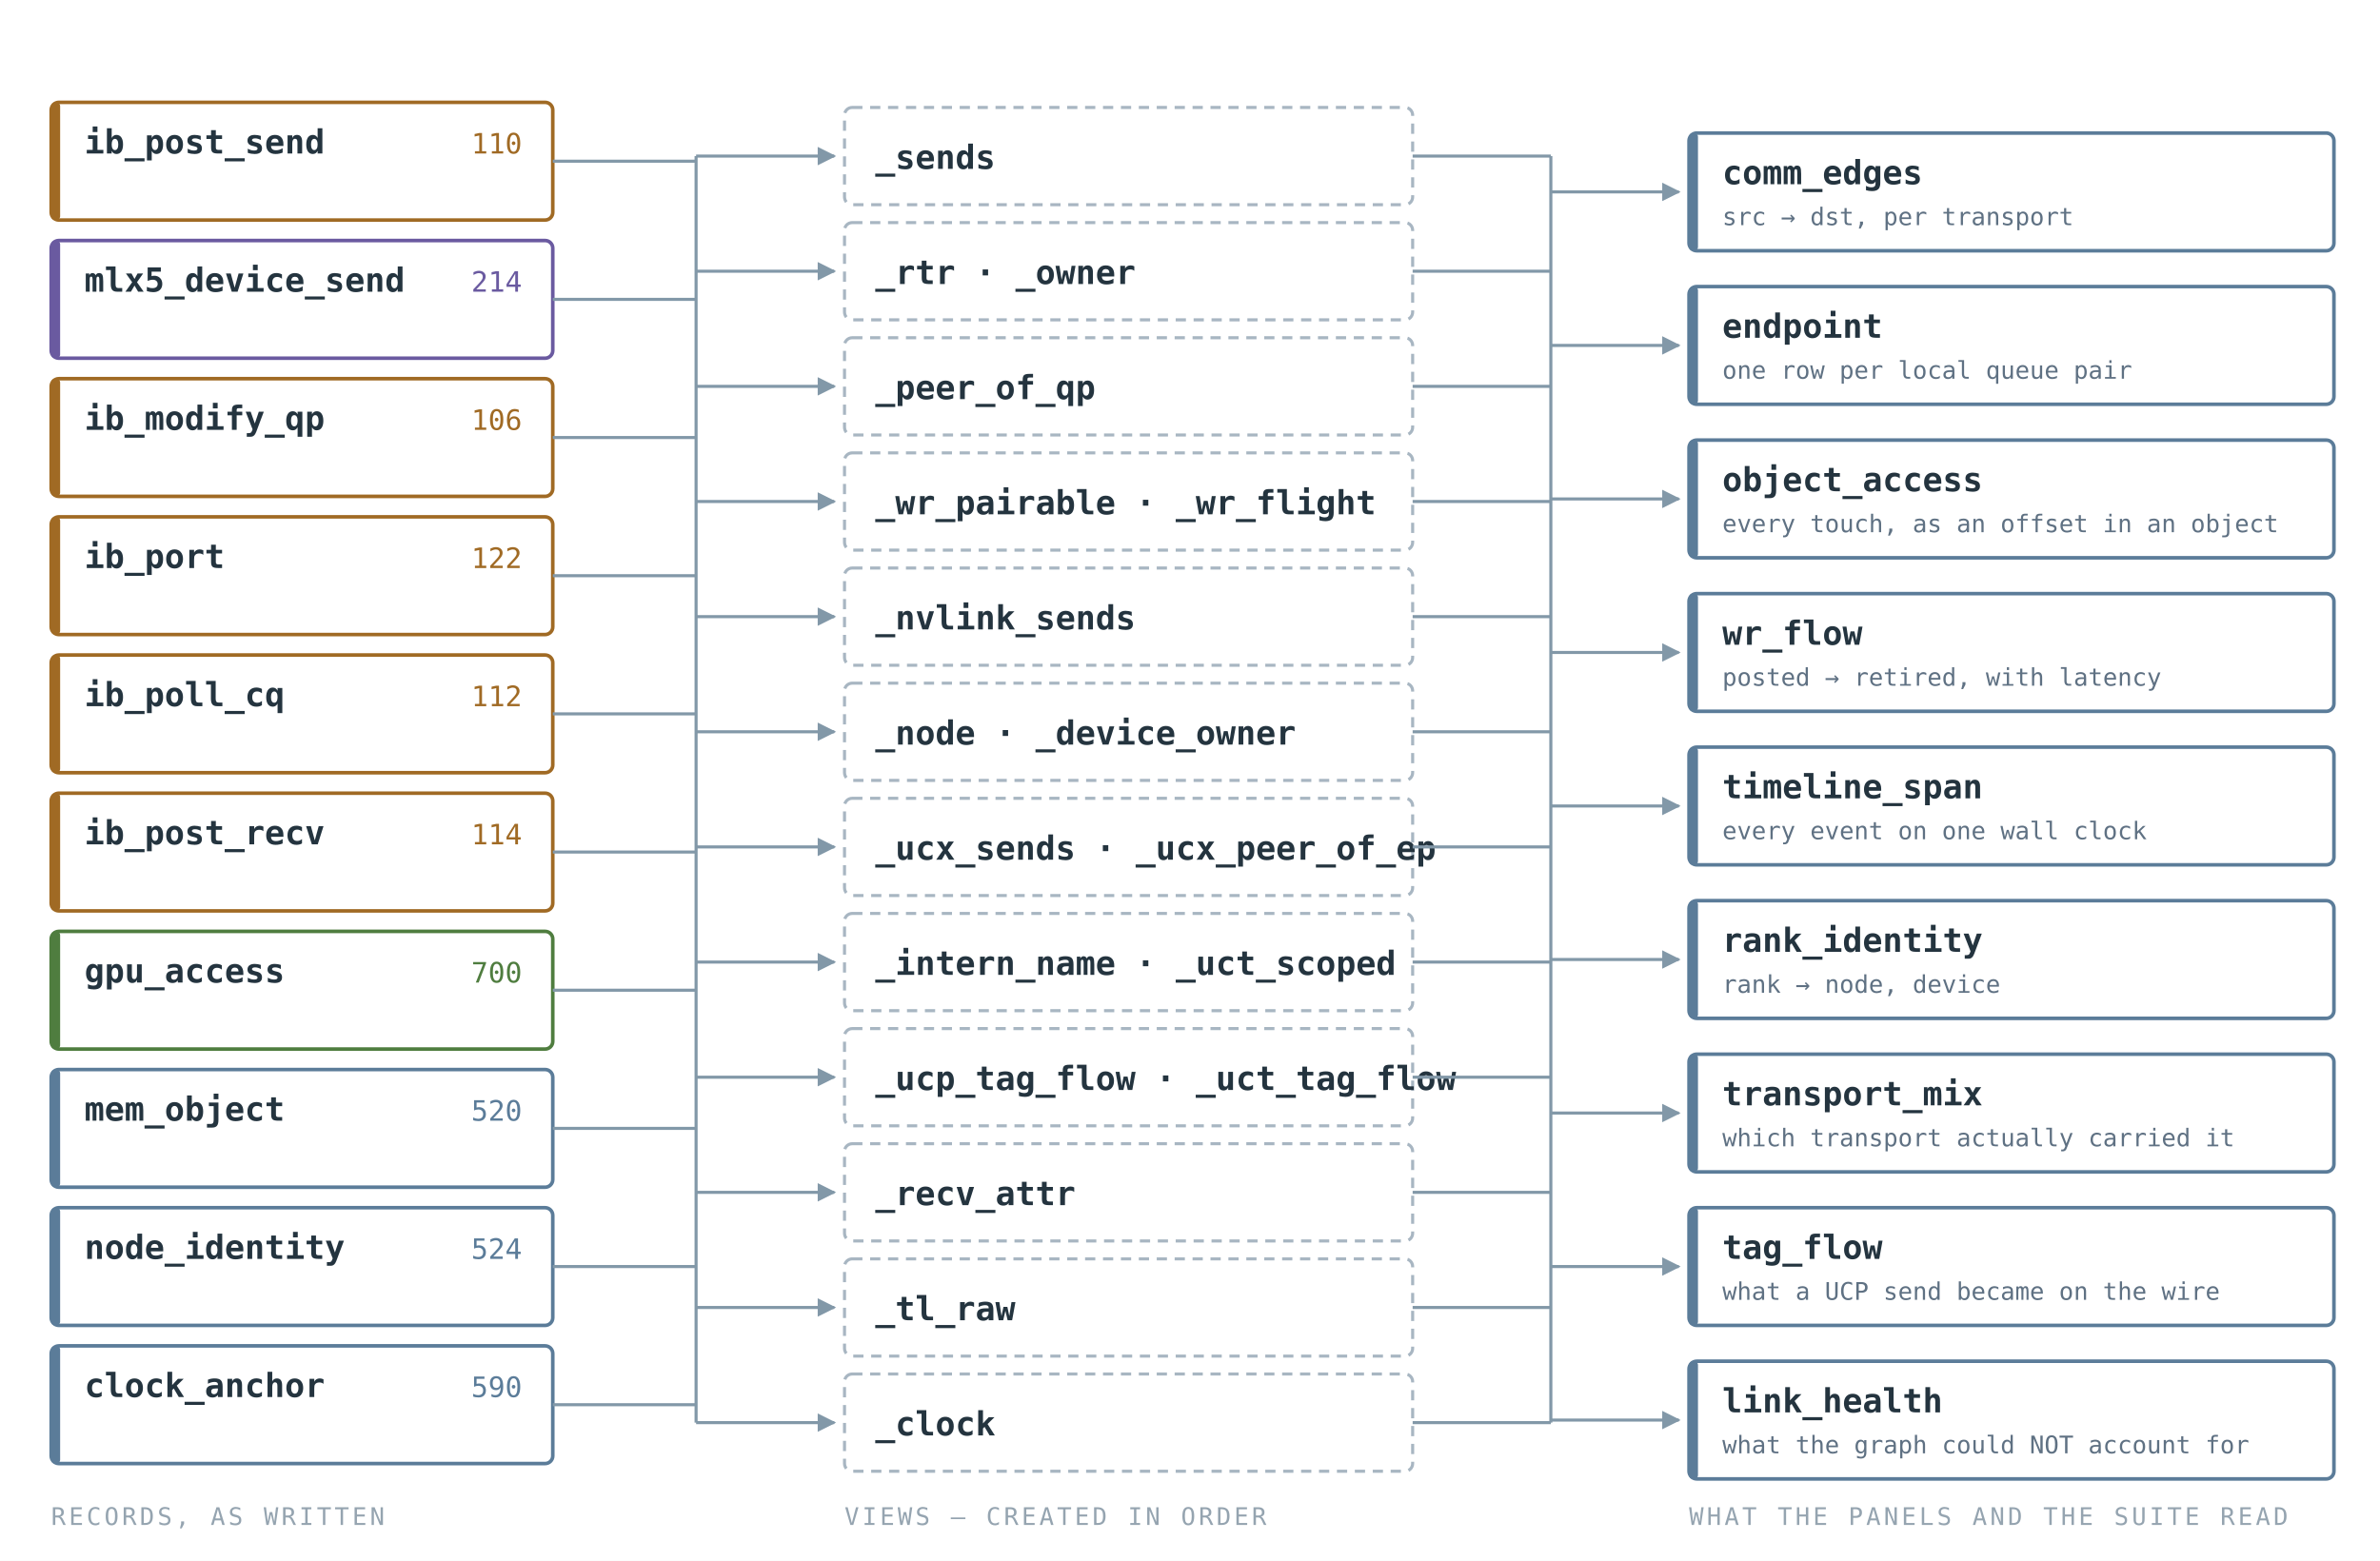
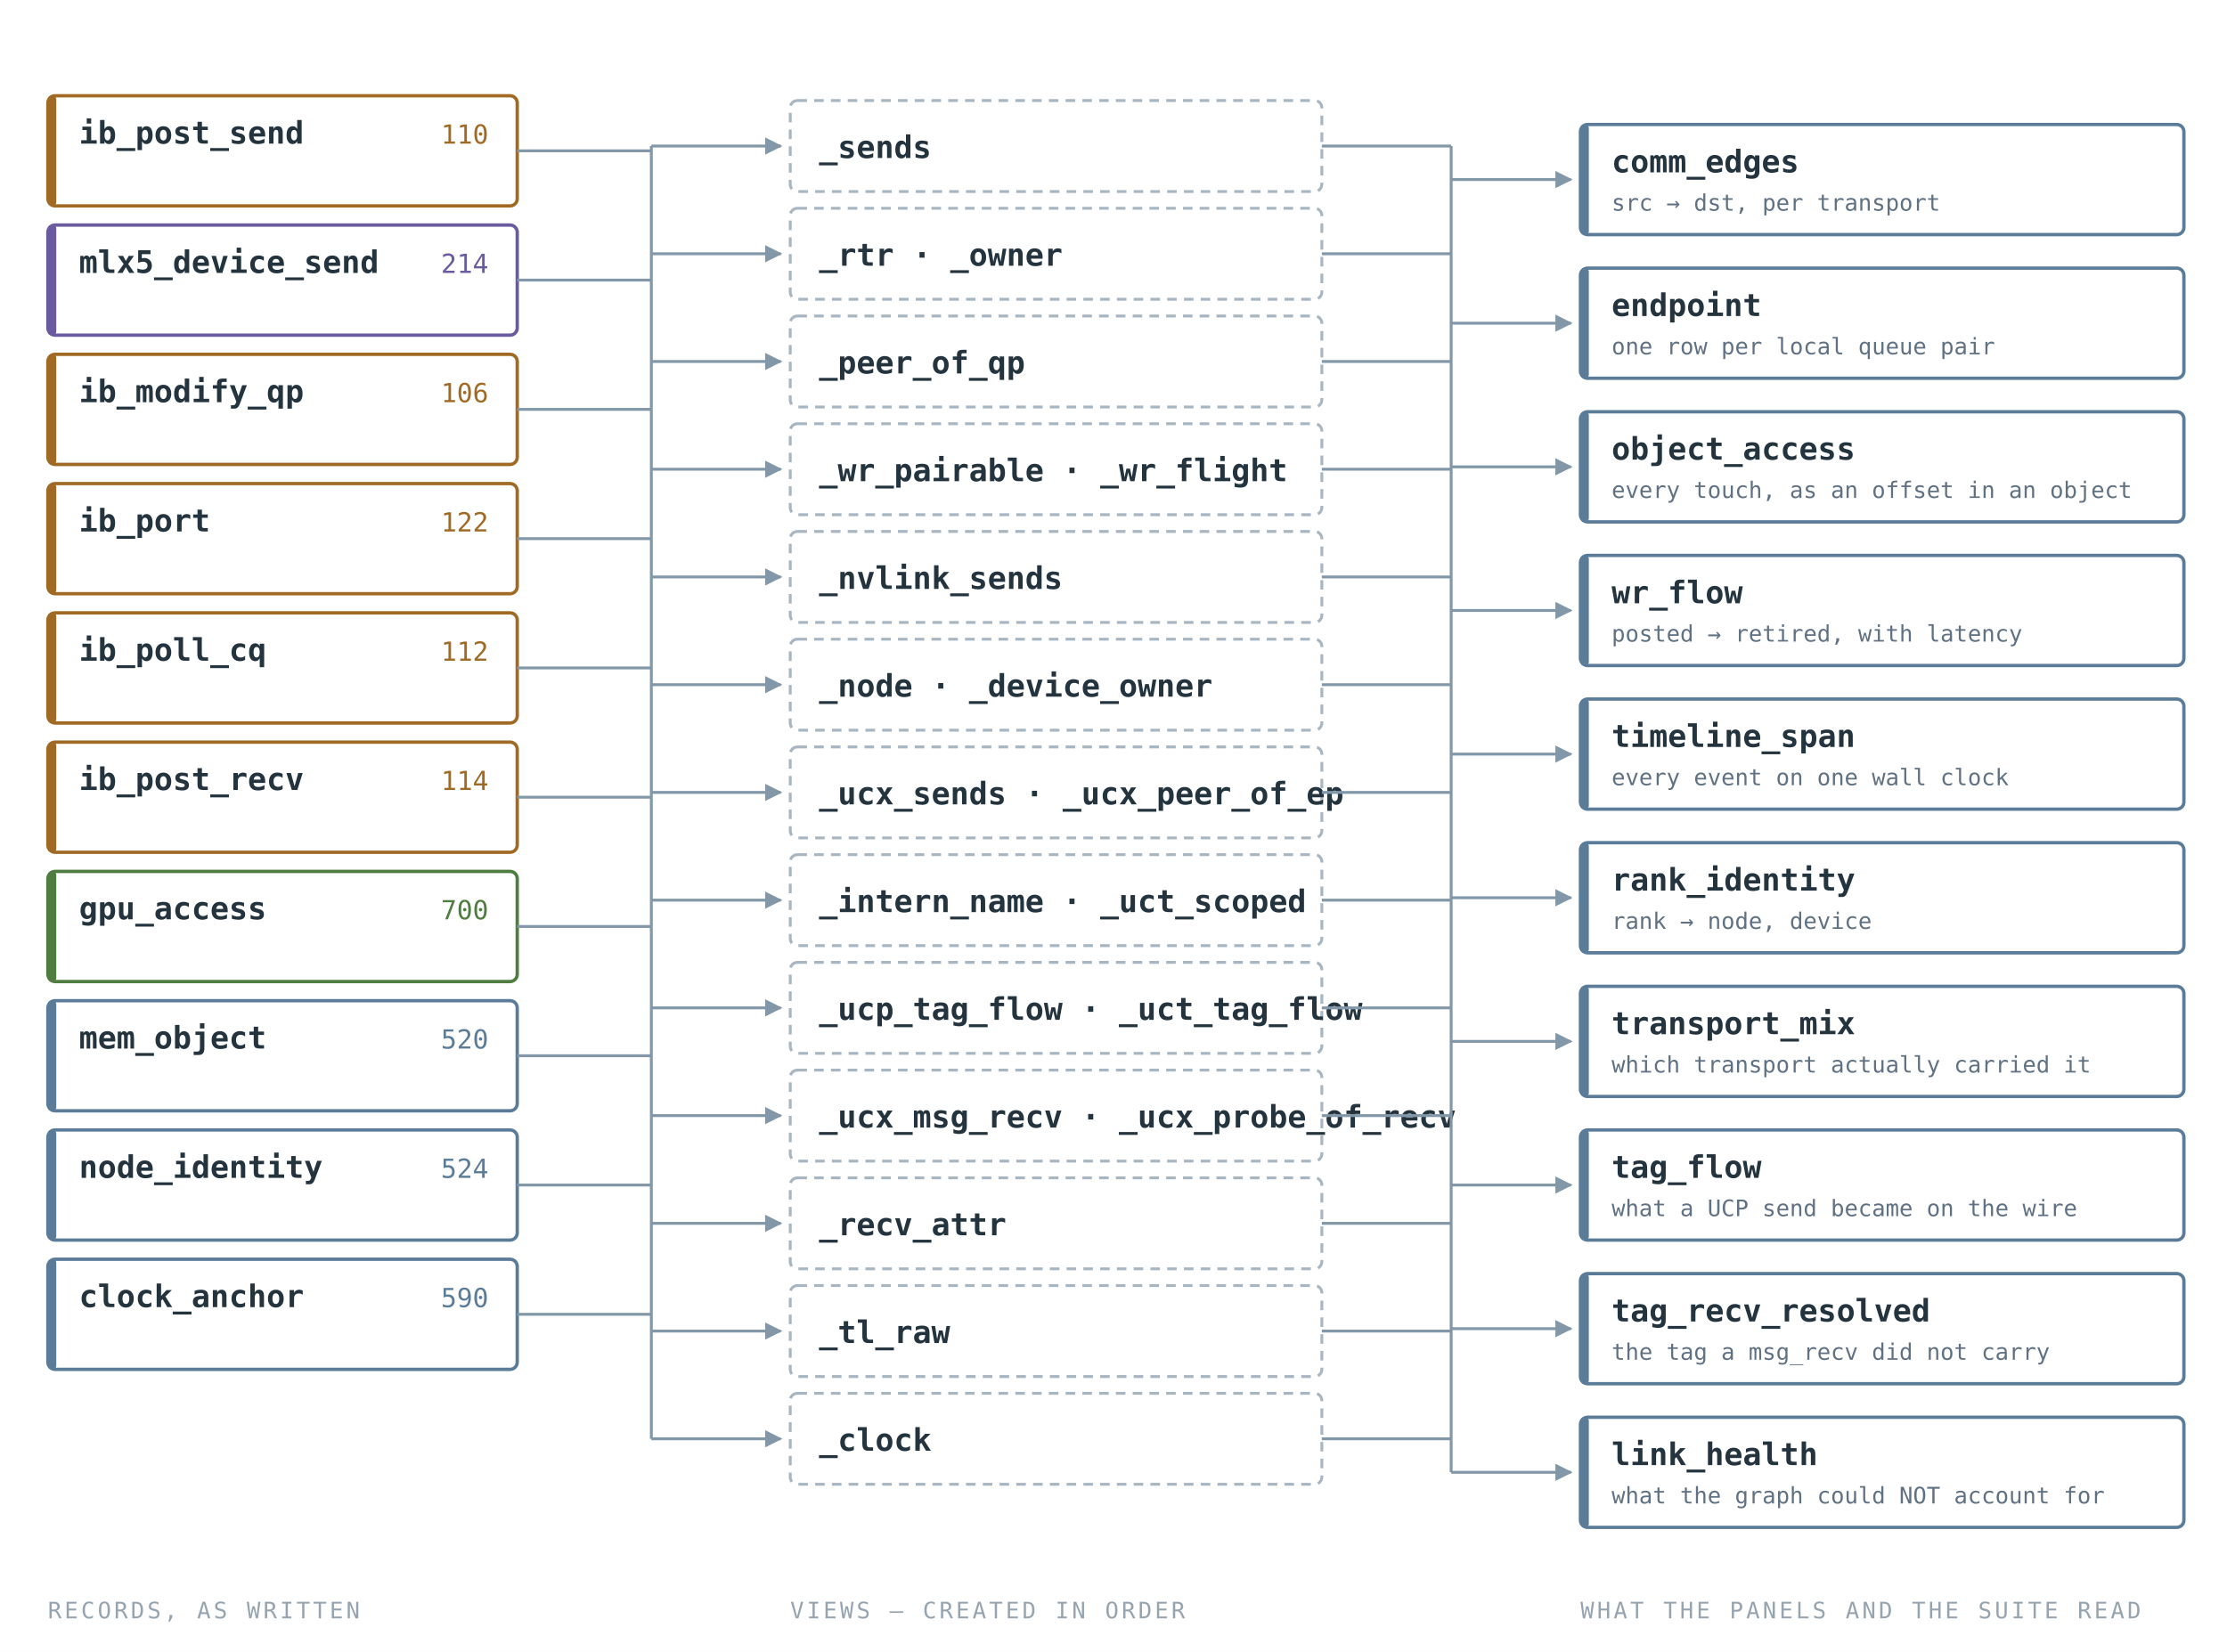
- <svg xmlns="http://www.w3.org/2000/svg" viewBox="0 0 930 610" width="1581" height="1037" font-family="Inter, Helvetica Neue, Arial, sans-serif">
-   <rect width="930.0" height="610.0" fill="#ffffff" />
+ <svg xmlns="http://www.w3.org/2000/svg" viewBox="0 0 930 690" width="1581" height="1173" font-family="Inter, Helvetica Neue, Arial, sans-serif">
+   <rect width="930.0" height="690.0" fill="#ffffff" />
  <defs>
    <marker id="ar" viewBox="0 0 10 10" refX="9" refY="5" markerWidth="6" markerHeight="6" orient="auto-start-reverse">
      <path d="M0 0 L10 5 L0 10 z" fill="#8298a8" />
    </marker>
  </defs>
  <g>
    <rect x="20" y="40" width="196" height="46" rx="3" fill="#ffffff" stroke="#a06a24" stroke-width="1.4" />
    <rect x="20" y="40" width="3.5" height="46" rx="1.5" fill="#a06a24" />
    <text x="33" y="60" font-family="ui-monospace, SFMono-Regular, Menlo, monospace" font-size="13" font-weight="600" fill="#24343f">ib_post_send</text>
    <text x="33" y="76" font-family="ui-monospace, SFMono-Regular, Menlo, monospace" font-size="9.5" fill="#5f7183" />
    <text x="204" y="60" fill="#a06a24" font-family="ui-monospace, SFMono-Regular, Menlo, monospace" font-size="11" font-weight="500" text-anchor="end">110</text>
    <text x="204" y="76" font-family="ui-monospace, SFMono-Regular, Menlo, monospace" font-size="8.5" letter-spacing="0.8" fill="#95a4b0" text-anchor="end" />
  </g>
  <g>
    <rect x="20" y="94" width="196" height="46" rx="3" fill="#ffffff" stroke="#6a5aa0" stroke-width="1.4" />
    <rect x="20" y="94" width="3.5" height="46" rx="1.5" fill="#6a5aa0" />
    <text x="33" y="114" font-family="ui-monospace, SFMono-Regular, Menlo, monospace" font-size="13" font-weight="600" fill="#24343f">mlx5_device_send</text>
    <text x="33" y="130" font-family="ui-monospace, SFMono-Regular, Menlo, monospace" font-size="9.5" fill="#5f7183" />
    <text x="204" y="114" fill="#6a5aa0" font-family="ui-monospace, SFMono-Regular, Menlo, monospace" font-size="11" font-weight="500" text-anchor="end">214</text>
    <text x="204" y="130" font-family="ui-monospace, SFMono-Regular, Menlo, monospace" font-size="8.5" letter-spacing="0.8" fill="#95a4b0" text-anchor="end" />
  </g>
  <g>
    <rect x="20" y="148" width="196" height="46" rx="3" fill="#ffffff" stroke="#a06a24" stroke-width="1.4" />
    <rect x="20" y="148" width="3.5" height="46" rx="1.5" fill="#a06a24" />
    <text x="33" y="168" font-family="ui-monospace, SFMono-Regular, Menlo, monospace" font-size="13" font-weight="600" fill="#24343f">ib_modify_qp</text>
    <text x="33" y="184" font-family="ui-monospace, SFMono-Regular, Menlo, monospace" font-size="9.5" fill="#5f7183" />
    <text x="204" y="168" fill="#a06a24" font-family="ui-monospace, SFMono-Regular, Menlo, monospace" font-size="11" font-weight="500" text-anchor="end">106</text>
    <text x="204" y="184" font-family="ui-monospace, SFMono-Regular, Menlo, monospace" font-size="8.5" letter-spacing="0.8" fill="#95a4b0" text-anchor="end" />
  </g>
  <g>
    <rect x="20" y="202" width="196" height="46" rx="3" fill="#ffffff" stroke="#a06a24" stroke-width="1.4" />
    <rect x="20" y="202" width="3.5" height="46" rx="1.5" fill="#a06a24" />
    <text x="33" y="222" font-family="ui-monospace, SFMono-Regular, Menlo, monospace" font-size="13" font-weight="600" fill="#24343f">ib_port</text>
    <text x="33" y="238" font-family="ui-monospace, SFMono-Regular, Menlo, monospace" font-size="9.5" fill="#5f7183" />
    <text x="204" y="222" fill="#a06a24" font-family="ui-monospace, SFMono-Regular, Menlo, monospace" font-size="11" font-weight="500" text-anchor="end">122</text>
    <text x="204" y="238" font-family="ui-monospace, SFMono-Regular, Menlo, monospace" font-size="8.5" letter-spacing="0.8" fill="#95a4b0" text-anchor="end" />
  </g>
  <g>
    <rect x="20" y="256" width="196" height="46" rx="3" fill="#ffffff" stroke="#a06a24" stroke-width="1.4" />
    <rect x="20" y="256" width="3.5" height="46" rx="1.5" fill="#a06a24" />
    <text x="33" y="276" font-family="ui-monospace, SFMono-Regular, Menlo, monospace" font-size="13" font-weight="600" fill="#24343f">ib_poll_cq</text>
    <text x="33" y="292" font-family="ui-monospace, SFMono-Regular, Menlo, monospace" font-size="9.5" fill="#5f7183" />
    <text x="204" y="276" fill="#a06a24" font-family="ui-monospace, SFMono-Regular, Menlo, monospace" font-size="11" font-weight="500" text-anchor="end">112</text>
    <text x="204" y="292" font-family="ui-monospace, SFMono-Regular, Menlo, monospace" font-size="8.5" letter-spacing="0.8" fill="#95a4b0" text-anchor="end" />
  </g>
  <g>
    <rect x="20" y="310" width="196" height="46" rx="3" fill="#ffffff" stroke="#a06a24" stroke-width="1.4" />
    <rect x="20" y="310" width="3.5" height="46" rx="1.5" fill="#a06a24" />
    <text x="33" y="330" font-family="ui-monospace, SFMono-Regular, Menlo, monospace" font-size="13" font-weight="600" fill="#24343f">ib_post_recv</text>
    <text x="33" y="346" font-family="ui-monospace, SFMono-Regular, Menlo, monospace" font-size="9.5" fill="#5f7183" />
    <text x="204" y="330" fill="#a06a24" font-family="ui-monospace, SFMono-Regular, Menlo, monospace" font-size="11" font-weight="500" text-anchor="end">114</text>
    <text x="204" y="346" font-family="ui-monospace, SFMono-Regular, Menlo, monospace" font-size="8.5" letter-spacing="0.8" fill="#95a4b0" text-anchor="end" />
  </g>
  <g>
    <rect x="20" y="364" width="196" height="46" rx="3" fill="#ffffff" stroke="#4f7d3f" stroke-width="1.4" />
    <rect x="20" y="364" width="3.5" height="46" rx="1.5" fill="#4f7d3f" />
    <text x="33" y="384" font-family="ui-monospace, SFMono-Regular, Menlo, monospace" font-size="13" font-weight="600" fill="#24343f">gpu_access</text>
    <text x="33" y="400" font-family="ui-monospace, SFMono-Regular, Menlo, monospace" font-size="9.5" fill="#5f7183" />
    <text x="204" y="384" fill="#4f7d3f" font-family="ui-monospace, SFMono-Regular, Menlo, monospace" font-size="11" font-weight="500" text-anchor="end">700</text>
    <text x="204" y="400" font-family="ui-monospace, SFMono-Regular, Menlo, monospace" font-size="8.5" letter-spacing="0.8" fill="#95a4b0" text-anchor="end" />
  </g>
  <g>
    <rect x="20" y="418" width="196" height="46" rx="3" fill="#ffffff" stroke="#5b7c99" stroke-width="1.4" />
    <rect x="20" y="418" width="3.5" height="46" rx="1.5" fill="#5b7c99" />
    <text x="33" y="438" font-family="ui-monospace, SFMono-Regular, Menlo, monospace" font-size="13" font-weight="600" fill="#24343f">mem_object</text>
    <text x="33" y="454" font-family="ui-monospace, SFMono-Regular, Menlo, monospace" font-size="9.5" fill="#5f7183" />
    <text x="204" y="438" fill="#5b7c99" font-family="ui-monospace, SFMono-Regular, Menlo, monospace" font-size="11" font-weight="500" text-anchor="end">520</text>
    <text x="204" y="454" font-family="ui-monospace, SFMono-Regular, Menlo, monospace" font-size="8.5" letter-spacing="0.8" fill="#95a4b0" text-anchor="end" />
  </g>
  <g>
    <rect x="20" y="472" width="196" height="46" rx="3" fill="#ffffff" stroke="#5b7c99" stroke-width="1.4" />
    <rect x="20" y="472" width="3.5" height="46" rx="1.5" fill="#5b7c99" />
    <text x="33" y="492" font-family="ui-monospace, SFMono-Regular, Menlo, monospace" font-size="13" font-weight="600" fill="#24343f">node_identity</text>
    <text x="33" y="508" font-family="ui-monospace, SFMono-Regular, Menlo, monospace" font-size="9.5" fill="#5f7183" />
    <text x="204" y="492" fill="#5b7c99" font-family="ui-monospace, SFMono-Regular, Menlo, monospace" font-size="11" font-weight="500" text-anchor="end">524</text>
    <text x="204" y="508" font-family="ui-monospace, SFMono-Regular, Menlo, monospace" font-size="8.5" letter-spacing="0.8" fill="#95a4b0" text-anchor="end" />
  </g>
  <g>
    <rect x="20" y="526" width="196" height="46" rx="3" fill="#ffffff" stroke="#5b7c99" stroke-width="1.4" />
    <rect x="20" y="526" width="3.5" height="46" rx="1.5" fill="#5b7c99" />
    <text x="33" y="546" font-family="ui-monospace, SFMono-Regular, Menlo, monospace" font-size="13" font-weight="600" fill="#24343f">clock_anchor</text>
    <text x="33" y="562" font-family="ui-monospace, SFMono-Regular, Menlo, monospace" font-size="9.5" fill="#5f7183" />
    <text x="204" y="546" fill="#5b7c99" font-family="ui-monospace, SFMono-Regular, Menlo, monospace" font-size="11" font-weight="500" text-anchor="end">590</text>
    <text x="204" y="562" font-family="ui-monospace, SFMono-Regular, Menlo, monospace" font-size="8.5" letter-spacing="0.8" fill="#95a4b0" text-anchor="end" />
  </g>
  <rect x="330" y="42" width="222" height="38" rx="3" fill="#ffffff" stroke="#a8b6c2" stroke-width="1.2" stroke-dasharray="4 3" />
  <text x="342" y="66" font-family="ui-monospace, SFMono-Regular, Menlo, monospace" font-size="13" font-weight="600" fill="#24343f">_sends</text>
  <rect x="330" y="87" width="222" height="38" rx="3" fill="#ffffff" stroke="#a8b6c2" stroke-width="1.2" stroke-dasharray="4 3" />
  <text x="342" y="111" font-family="ui-monospace, SFMono-Regular, Menlo, monospace" font-size="13" font-weight="600" fill="#24343f">_rtr  ·  _owner</text>
  <rect x="330" y="132" width="222" height="38" rx="3" fill="#ffffff" stroke="#a8b6c2" stroke-width="1.2" stroke-dasharray="4 3" />
  <text x="342" y="156" font-family="ui-monospace, SFMono-Regular, Menlo, monospace" font-size="13" font-weight="600" fill="#24343f">_peer_of_qp</text>
  <rect x="330" y="177" width="222" height="38" rx="3" fill="#ffffff" stroke="#a8b6c2" stroke-width="1.2" stroke-dasharray="4 3" />
  <text x="342" y="201" font-family="ui-monospace, SFMono-Regular, Menlo, monospace" font-size="13" font-weight="600" fill="#24343f">_wr_pairable  ·  _wr_flight</text>
  <rect x="330" y="222" width="222" height="38" rx="3" fill="#ffffff" stroke="#a8b6c2" stroke-width="1.2" stroke-dasharray="4 3" />
  <text x="342" y="246" font-family="ui-monospace, SFMono-Regular, Menlo, monospace" font-size="13" font-weight="600" fill="#24343f">_nvlink_sends</text>
  <rect x="330" y="267" width="222" height="38" rx="3" fill="#ffffff" stroke="#a8b6c2" stroke-width="1.2" stroke-dasharray="4 3" />
  <text x="342" y="291" font-family="ui-monospace, SFMono-Regular, Menlo, monospace" font-size="13" font-weight="600" fill="#24343f">_node  ·  _device_owner</text>
  <rect x="330" y="312" width="222" height="38" rx="3" fill="#ffffff" stroke="#a8b6c2" stroke-width="1.2" stroke-dasharray="4 3" />
  <text x="342" y="336" font-family="ui-monospace, SFMono-Regular, Menlo, monospace" font-size="13" font-weight="600" fill="#24343f">_ucx_sends  ·  _ucx_peer_of_ep</text>
  <rect x="330" y="357" width="222" height="38" rx="3" fill="#ffffff" stroke="#a8b6c2" stroke-width="1.2" stroke-dasharray="4 3" />
  <text x="342" y="381" font-family="ui-monospace, SFMono-Regular, Menlo, monospace" font-size="13" font-weight="600" fill="#24343f">_intern_name  ·  _uct_scoped</text>
  <rect x="330" y="402" width="222" height="38" rx="3" fill="#ffffff" stroke="#a8b6c2" stroke-width="1.2" stroke-dasharray="4 3" />
  <text x="342" y="426" font-family="ui-monospace, SFMono-Regular, Menlo, monospace" font-size="13" font-weight="600" fill="#24343f">_ucp_tag_flow  ·  _uct_tag_flow</text>
  <rect x="330" y="447" width="222" height="38" rx="3" fill="#ffffff" stroke="#a8b6c2" stroke-width="1.2" stroke-dasharray="4 3" />
-   <text x="342" y="471" font-family="ui-monospace, SFMono-Regular, Menlo, monospace" font-size="13" font-weight="600" fill="#24343f">_recv_attr</text>
+   <text x="342" y="471" font-family="ui-monospace, SFMono-Regular, Menlo, monospace" font-size="13" font-weight="600" fill="#24343f">_ucx_msg_recv  ·  _ucx_probe_of_recv</text>
  <rect x="330" y="492" width="222" height="38" rx="3" fill="#ffffff" stroke="#a8b6c2" stroke-width="1.2" stroke-dasharray="4 3" />
-   <text x="342" y="516" font-family="ui-monospace, SFMono-Regular, Menlo, monospace" font-size="13" font-weight="600" fill="#24343f">_tl_raw</text>
+   <text x="342" y="516" font-family="ui-monospace, SFMono-Regular, Menlo, monospace" font-size="13" font-weight="600" fill="#24343f">_recv_attr</text>
  <rect x="330" y="537" width="222" height="38" rx="3" fill="#ffffff" stroke="#a8b6c2" stroke-width="1.2" stroke-dasharray="4 3" />
-   <text x="342" y="561" font-family="ui-monospace, SFMono-Regular, Menlo, monospace" font-size="13" font-weight="600" fill="#24343f">_clock</text>
+   <text x="342" y="561" font-family="ui-monospace, SFMono-Regular, Menlo, monospace" font-size="13" font-weight="600" fill="#24343f">_tl_raw</text>
+   <rect x="330" y="582" width="222" height="38" rx="3" fill="#ffffff" stroke="#a8b6c2" stroke-width="1.2" stroke-dasharray="4 3" />
+   <text x="342" y="606" font-family="ui-monospace, SFMono-Regular, Menlo, monospace" font-size="13" font-weight="600" fill="#24343f">_clock</text>
  <rect x="660" y="52" width="252" height="46" rx="3" fill="#ffffff" stroke="#5b7c99" stroke-width="1.4" />
  <rect x="660" y="52" width="3.5" height="46" rx="1.5" fill="#5b7c99" />
  <text x="673" y="72" font-family="ui-monospace, SFMono-Regular, Menlo, monospace" font-size="13" font-weight="600" fill="#24343f">comm_edges</text>
  <text x="673" y="88" font-family="ui-monospace, SFMono-Regular, Menlo, monospace" font-size="9.5" fill="#5f7183">src → dst, per transport</text>
  <rect x="660" y="112" width="252" height="46" rx="3" fill="#ffffff" stroke="#5b7c99" stroke-width="1.4" />
  <rect x="660" y="112" width="3.5" height="46" rx="1.5" fill="#5b7c99" />
  <text x="673" y="132" font-family="ui-monospace, SFMono-Regular, Menlo, monospace" font-size="13" font-weight="600" fill="#24343f">endpoint</text>
  <text x="673" y="148" font-family="ui-monospace, SFMono-Regular, Menlo, monospace" font-size="9.5" fill="#5f7183">one row per local queue pair</text>
  <rect x="660" y="172" width="252" height="46" rx="3" fill="#ffffff" stroke="#5b7c99" stroke-width="1.4" />
  <rect x="660" y="172" width="3.5" height="46" rx="1.5" fill="#5b7c99" />
  <text x="673" y="192" font-family="ui-monospace, SFMono-Regular, Menlo, monospace" font-size="13" font-weight="600" fill="#24343f">object_access</text>
  <text x="673" y="208" font-family="ui-monospace, SFMono-Regular, Menlo, monospace" font-size="9.5" fill="#5f7183">every touch, as an offset in an object</text>
  <rect x="660" y="232" width="252" height="46" rx="3" fill="#ffffff" stroke="#5b7c99" stroke-width="1.4" />
  <rect x="660" y="232" width="3.5" height="46" rx="1.5" fill="#5b7c99" />
  <text x="673" y="252" font-family="ui-monospace, SFMono-Regular, Menlo, monospace" font-size="13" font-weight="600" fill="#24343f">wr_flow</text>
  <text x="673" y="268" font-family="ui-monospace, SFMono-Regular, Menlo, monospace" font-size="9.5" fill="#5f7183">posted → retired, with latency</text>
  <rect x="660" y="292" width="252" height="46" rx="3" fill="#ffffff" stroke="#5b7c99" stroke-width="1.4" />
  <rect x="660" y="292" width="3.5" height="46" rx="1.5" fill="#5b7c99" />
  <text x="673" y="312" font-family="ui-monospace, SFMono-Regular, Menlo, monospace" font-size="13" font-weight="600" fill="#24343f">timeline_span</text>
  <text x="673" y="328" font-family="ui-monospace, SFMono-Regular, Menlo, monospace" font-size="9.5" fill="#5f7183">every event on one wall clock</text>
  <rect x="660" y="352" width="252" height="46" rx="3" fill="#ffffff" stroke="#5b7c99" stroke-width="1.4" />
  <rect x="660" y="352" width="3.5" height="46" rx="1.5" fill="#5b7c99" />
  <text x="673" y="372" font-family="ui-monospace, SFMono-Regular, Menlo, monospace" font-size="13" font-weight="600" fill="#24343f">rank_identity</text>
  <text x="673" y="388" font-family="ui-monospace, SFMono-Regular, Menlo, monospace" font-size="9.5" fill="#5f7183">rank → node, device</text>
  <rect x="660" y="412" width="252" height="46" rx="3" fill="#ffffff" stroke="#5b7c99" stroke-width="1.4" />
  <rect x="660" y="412" width="3.5" height="46" rx="1.5" fill="#5b7c99" />
  <text x="673" y="432" font-family="ui-monospace, SFMono-Regular, Menlo, monospace" font-size="13" font-weight="600" fill="#24343f">transport_mix</text>
  <text x="673" y="448" font-family="ui-monospace, SFMono-Regular, Menlo, monospace" font-size="9.5" fill="#5f7183">which transport actually carried it</text>
  <rect x="660" y="472" width="252" height="46" rx="3" fill="#ffffff" stroke="#5b7c99" stroke-width="1.4" />
  <rect x="660" y="472" width="3.5" height="46" rx="1.5" fill="#5b7c99" />
  <text x="673" y="492" font-family="ui-monospace, SFMono-Regular, Menlo, monospace" font-size="13" font-weight="600" fill="#24343f">tag_flow</text>
  <text x="673" y="508" font-family="ui-monospace, SFMono-Regular, Menlo, monospace" font-size="9.5" fill="#5f7183">what a UCP send became on the wire</text>
  <rect x="660" y="532" width="252" height="46" rx="3" fill="#ffffff" stroke="#5b7c99" stroke-width="1.4" />
  <rect x="660" y="532" width="3.5" height="46" rx="1.5" fill="#5b7c99" />
-   <text x="673" y="552" font-family="ui-monospace, SFMono-Regular, Menlo, monospace" font-size="13" font-weight="600" fill="#24343f">link_health</text>
-   <text x="673" y="568" font-family="ui-monospace, SFMono-Regular, Menlo, monospace" font-size="9.5" fill="#5f7183">what the graph could NOT account for</text>
+   <text x="673" y="552" font-family="ui-monospace, SFMono-Regular, Menlo, monospace" font-size="13" font-weight="600" fill="#24343f">tag_recv_resolved</text>
+   <text x="673" y="568" font-family="ui-monospace, SFMono-Regular, Menlo, monospace" font-size="9.5" fill="#5f7183">the tag a msg_recv did not carry</text>
+   <rect x="660" y="592" width="252" height="46" rx="3" fill="#ffffff" stroke="#5b7c99" stroke-width="1.4" />
+   <rect x="660" y="592" width="3.5" height="46" rx="1.5" fill="#5b7c99" />
+   <text x="673" y="612" font-family="ui-monospace, SFMono-Regular, Menlo, monospace" font-size="13" font-weight="600" fill="#24343f">link_health</text>
+   <text x="673" y="628" font-family="ui-monospace, SFMono-Regular, Menlo, monospace" font-size="9.5" fill="#5f7183">what the graph could NOT account for</text>
  <path d="M216 63 H272" fill="none" stroke="#8298a8" stroke-width="1.2" />
  <path d="M216 117 H272" fill="none" stroke="#8298a8" stroke-width="1.2" />
  <path d="M216 171 H272" fill="none" stroke="#8298a8" stroke-width="1.2" />
  <path d="M216 225 H272" fill="none" stroke="#8298a8" stroke-width="1.2" />
  <path d="M216 279 H272" fill="none" stroke="#8298a8" stroke-width="1.2" />
  <path d="M216 333 H272" fill="none" stroke="#8298a8" stroke-width="1.2" />
  <path d="M216 387 H272" fill="none" stroke="#8298a8" stroke-width="1.2" />
  <path d="M216 441 H272" fill="none" stroke="#8298a8" stroke-width="1.2" />
  <path d="M216 495 H272" fill="none" stroke="#8298a8" stroke-width="1.2" />
  <path d="M216 549 H272" fill="none" stroke="#8298a8" stroke-width="1.2" />
-   <path d="M272 61 V556" fill="none" stroke="#8298a8" stroke-width="1.2" />
+   <path d="M272 61 V601" fill="none" stroke="#8298a8" stroke-width="1.2" />
  <path d="M272 61 H326" fill="none" stroke="#8298a8" stroke-width="1.2" marker-end="url(#ar)" />
  <path d="M272 106 H326" fill="none" stroke="#8298a8" stroke-width="1.2" marker-end="url(#ar)" />
  <path d="M272 151 H326" fill="none" stroke="#8298a8" stroke-width="1.2" marker-end="url(#ar)" />
  <path d="M272 196 H326" fill="none" stroke="#8298a8" stroke-width="1.2" marker-end="url(#ar)" />
  <path d="M272 241 H326" fill="none" stroke="#8298a8" stroke-width="1.2" marker-end="url(#ar)" />
  <path d="M272 286 H326" fill="none" stroke="#8298a8" stroke-width="1.2" marker-end="url(#ar)" />
  <path d="M272 331 H326" fill="none" stroke="#8298a8" stroke-width="1.2" marker-end="url(#ar)" />
  <path d="M272 376 H326" fill="none" stroke="#8298a8" stroke-width="1.2" marker-end="url(#ar)" />
  <path d="M272 421 H326" fill="none" stroke="#8298a8" stroke-width="1.2" marker-end="url(#ar)" />
  <path d="M272 466 H326" fill="none" stroke="#8298a8" stroke-width="1.2" marker-end="url(#ar)" />
  <path d="M272 511 H326" fill="none" stroke="#8298a8" stroke-width="1.2" marker-end="url(#ar)" />
  <path d="M272 556 H326" fill="none" stroke="#8298a8" stroke-width="1.2" marker-end="url(#ar)" />
+   <path d="M272 601 H326" fill="none" stroke="#8298a8" stroke-width="1.2" marker-end="url(#ar)" />
  <path d="M552 61 H606" fill="none" stroke="#8298a8" stroke-width="1.2" />
  <path d="M552 106 H606" fill="none" stroke="#8298a8" stroke-width="1.2" />
  <path d="M552 151 H606" fill="none" stroke="#8298a8" stroke-width="1.2" />
  <path d="M552 196 H606" fill="none" stroke="#8298a8" stroke-width="1.2" />
  <path d="M552 241 H606" fill="none" stroke="#8298a8" stroke-width="1.2" />
  <path d="M552 286 H606" fill="none" stroke="#8298a8" stroke-width="1.2" />
  <path d="M552 331 H606" fill="none" stroke="#8298a8" stroke-width="1.2" />
  <path d="M552 376 H606" fill="none" stroke="#8298a8" stroke-width="1.2" />
  <path d="M552 421 H606" fill="none" stroke="#8298a8" stroke-width="1.2" />
  <path d="M552 466 H606" fill="none" stroke="#8298a8" stroke-width="1.2" />
  <path d="M552 511 H606" fill="none" stroke="#8298a8" stroke-width="1.2" />
  <path d="M552 556 H606" fill="none" stroke="#8298a8" stroke-width="1.2" />
-   <path d="M606 61 V556" fill="none" stroke="#8298a8" stroke-width="1.2" />
+   <path d="M552 601 H606" fill="none" stroke="#8298a8" stroke-width="1.2" />
+   <path d="M606 61 V615" fill="none" stroke="#8298a8" stroke-width="1.2" />
  <path d="M606 75 H656" fill="none" stroke="#8298a8" stroke-width="1.2" marker-end="url(#ar)" />
  <path d="M606 135 H656" fill="none" stroke="#8298a8" stroke-width="1.2" marker-end="url(#ar)" />
  <path d="M606 195 H656" fill="none" stroke="#8298a8" stroke-width="1.2" marker-end="url(#ar)" />
  <path d="M606 255 H656" fill="none" stroke="#8298a8" stroke-width="1.2" marker-end="url(#ar)" />
  <path d="M606 315 H656" fill="none" stroke="#8298a8" stroke-width="1.2" marker-end="url(#ar)" />
  <path d="M606 375 H656" fill="none" stroke="#8298a8" stroke-width="1.2" marker-end="url(#ar)" />
  <path d="M606 435 H656" fill="none" stroke="#8298a8" stroke-width="1.2" marker-end="url(#ar)" />
  <path d="M606 495 H656" fill="none" stroke="#8298a8" stroke-width="1.2" marker-end="url(#ar)" />
  <path d="M606 555 H656" fill="none" stroke="#8298a8" stroke-width="1.2" marker-end="url(#ar)" />
-   <text x="20" y="596" text-anchor="start" font-family="ui-monospace, SFMono-Regular, Menlo, monospace" font-size="9.5" letter-spacing="1.2" fill="#95a4b0">RECORDS, AS WRITTEN</text>
-   <text x="330" y="596" text-anchor="start" font-family="ui-monospace, SFMono-Regular, Menlo, monospace" font-size="9.5" letter-spacing="1.2" fill="#95a4b0">VIEWS — CREATED IN ORDER</text>
-   <text x="660" y="596" text-anchor="start" font-family="ui-monospace, SFMono-Regular, Menlo, monospace" font-size="9.5" letter-spacing="1.2" fill="#95a4b0">WHAT THE PANELS AND THE SUITE READ</text>
+   <path d="M606 615 H656" fill="none" stroke="#8298a8" stroke-width="1.2" marker-end="url(#ar)" />
+   <text x="20" y="676" text-anchor="start" font-family="ui-monospace, SFMono-Regular, Menlo, monospace" font-size="9.5" letter-spacing="1.2" fill="#95a4b0">RECORDS, AS WRITTEN</text>
+   <text x="330" y="676" text-anchor="start" font-family="ui-monospace, SFMono-Regular, Menlo, monospace" font-size="9.5" letter-spacing="1.2" fill="#95a4b0">VIEWS — CREATED IN ORDER</text>
+   <text x="660" y="676" text-anchor="start" font-family="ui-monospace, SFMono-Regular, Menlo, monospace" font-size="9.5" letter-spacing="1.2" fill="#95a4b0">WHAT THE PANELS AND THE SUITE READ</text>
</svg>
